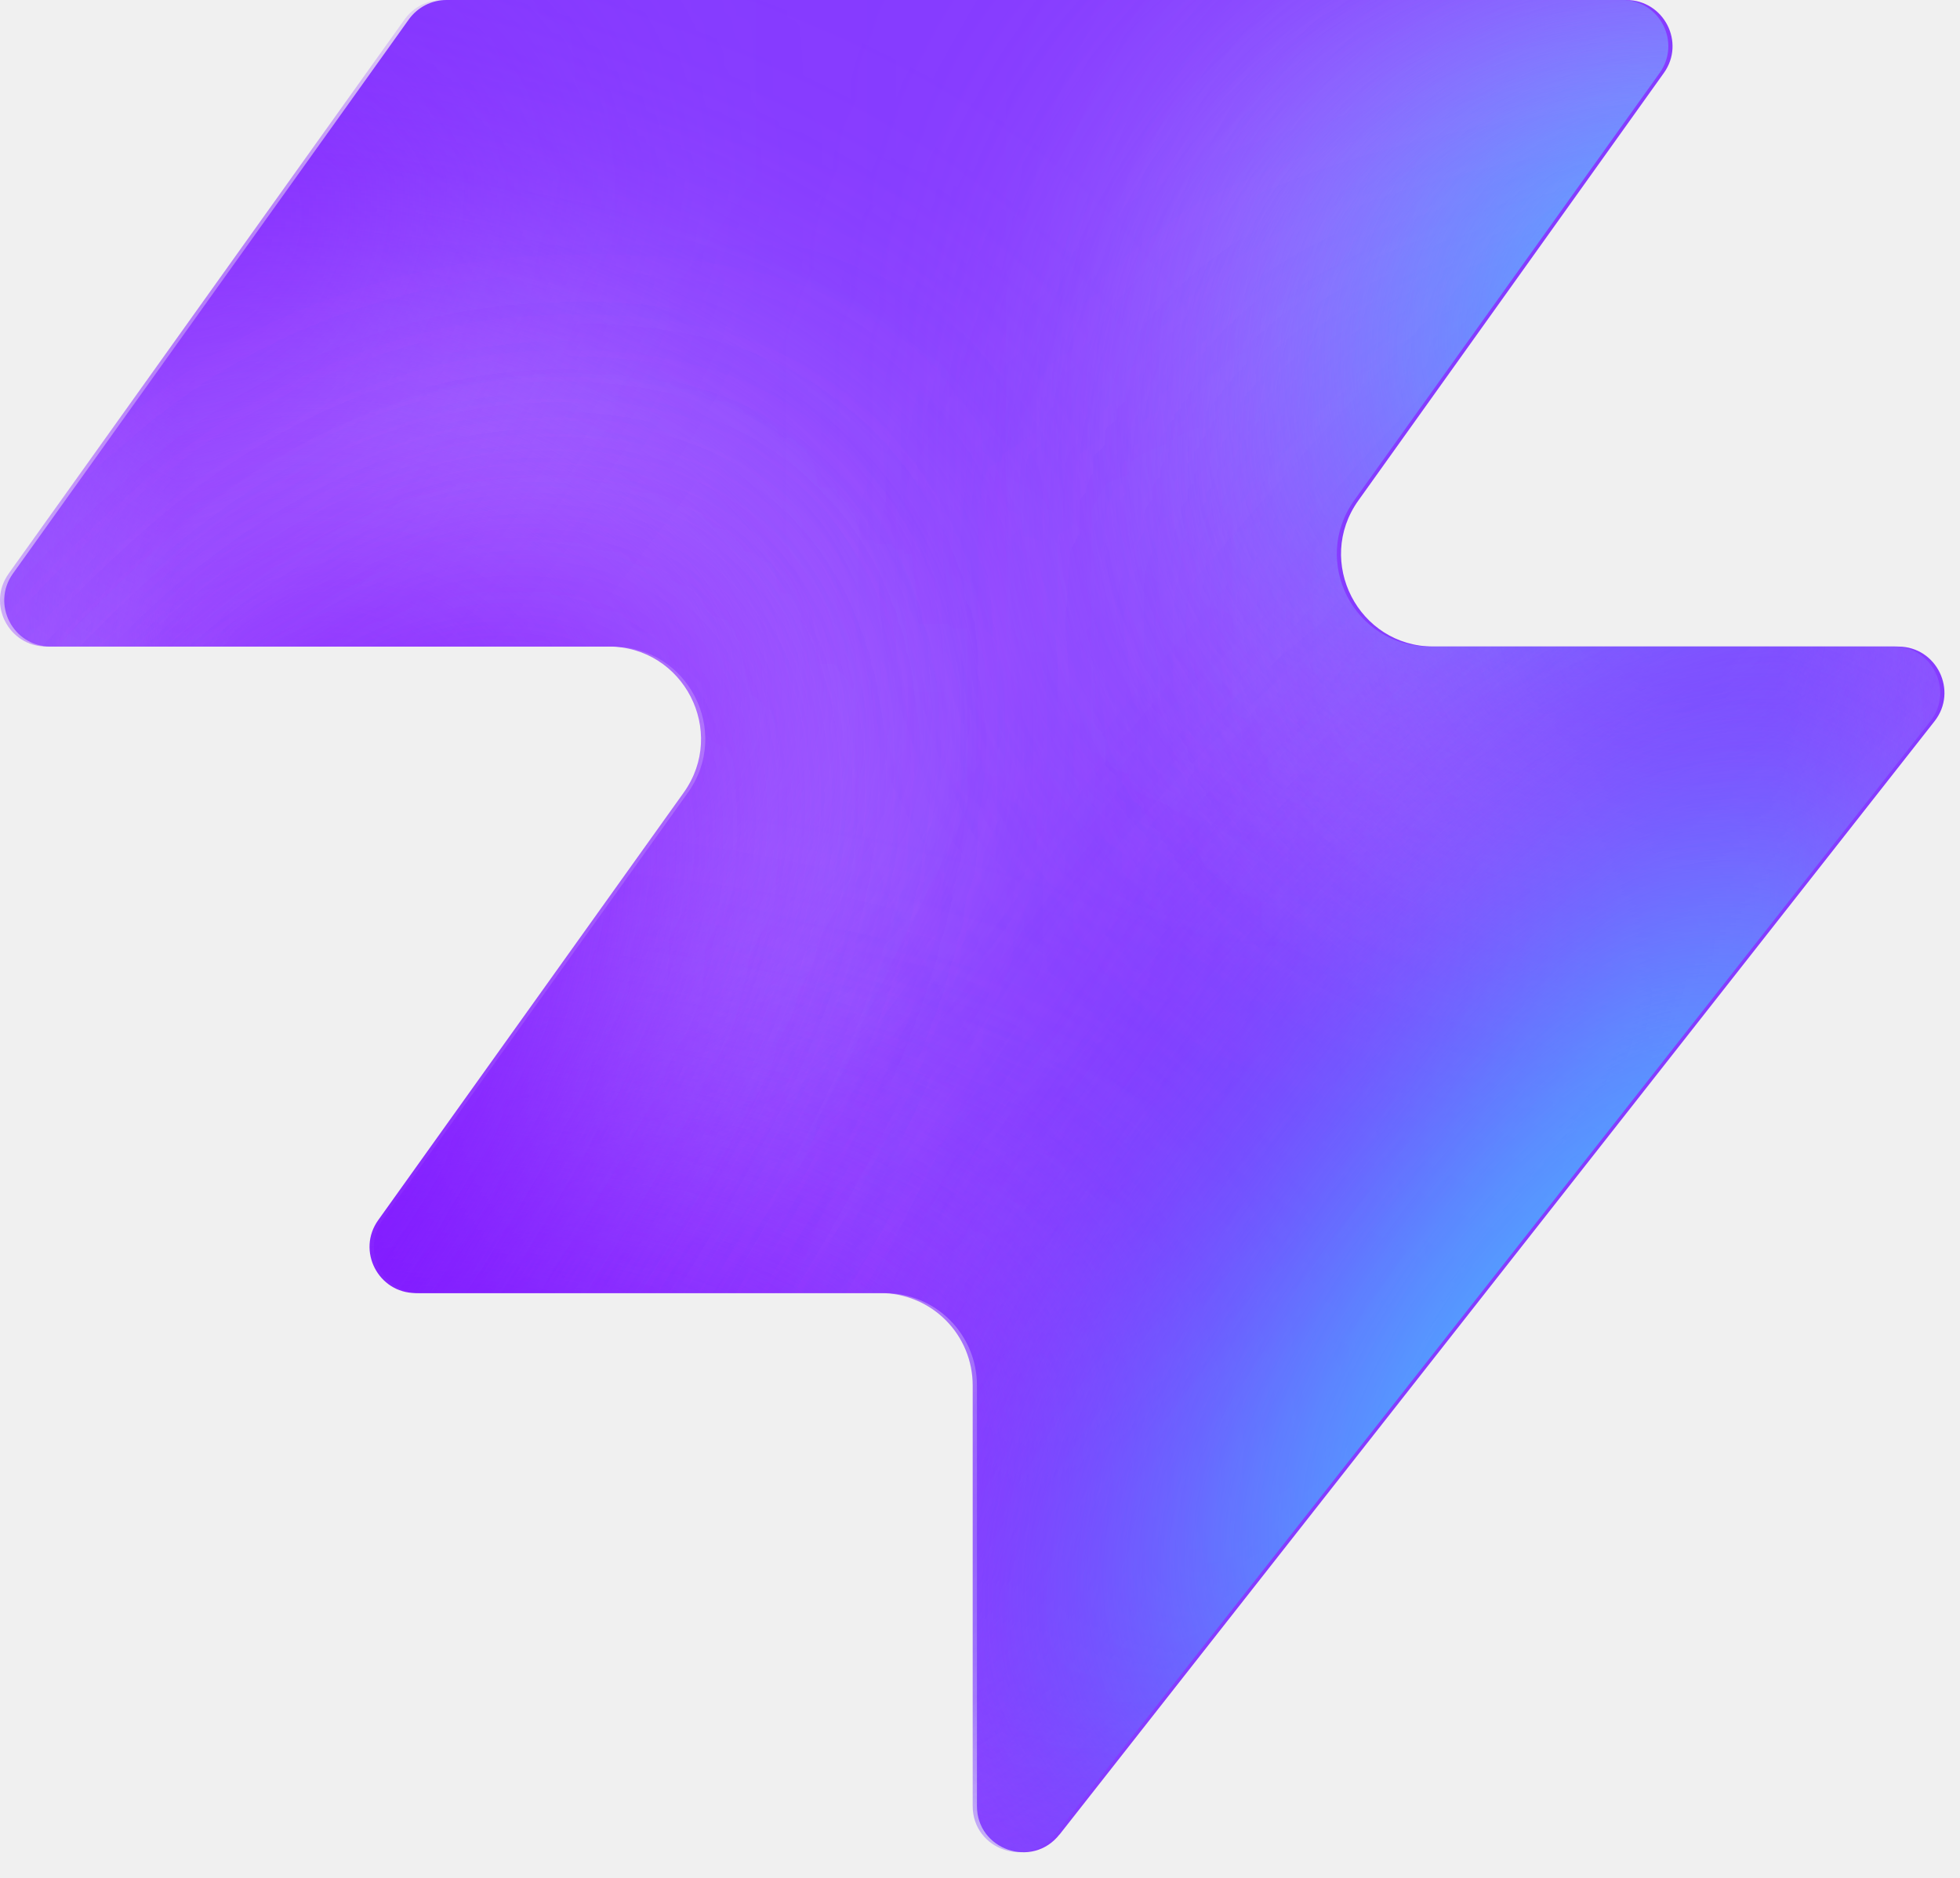
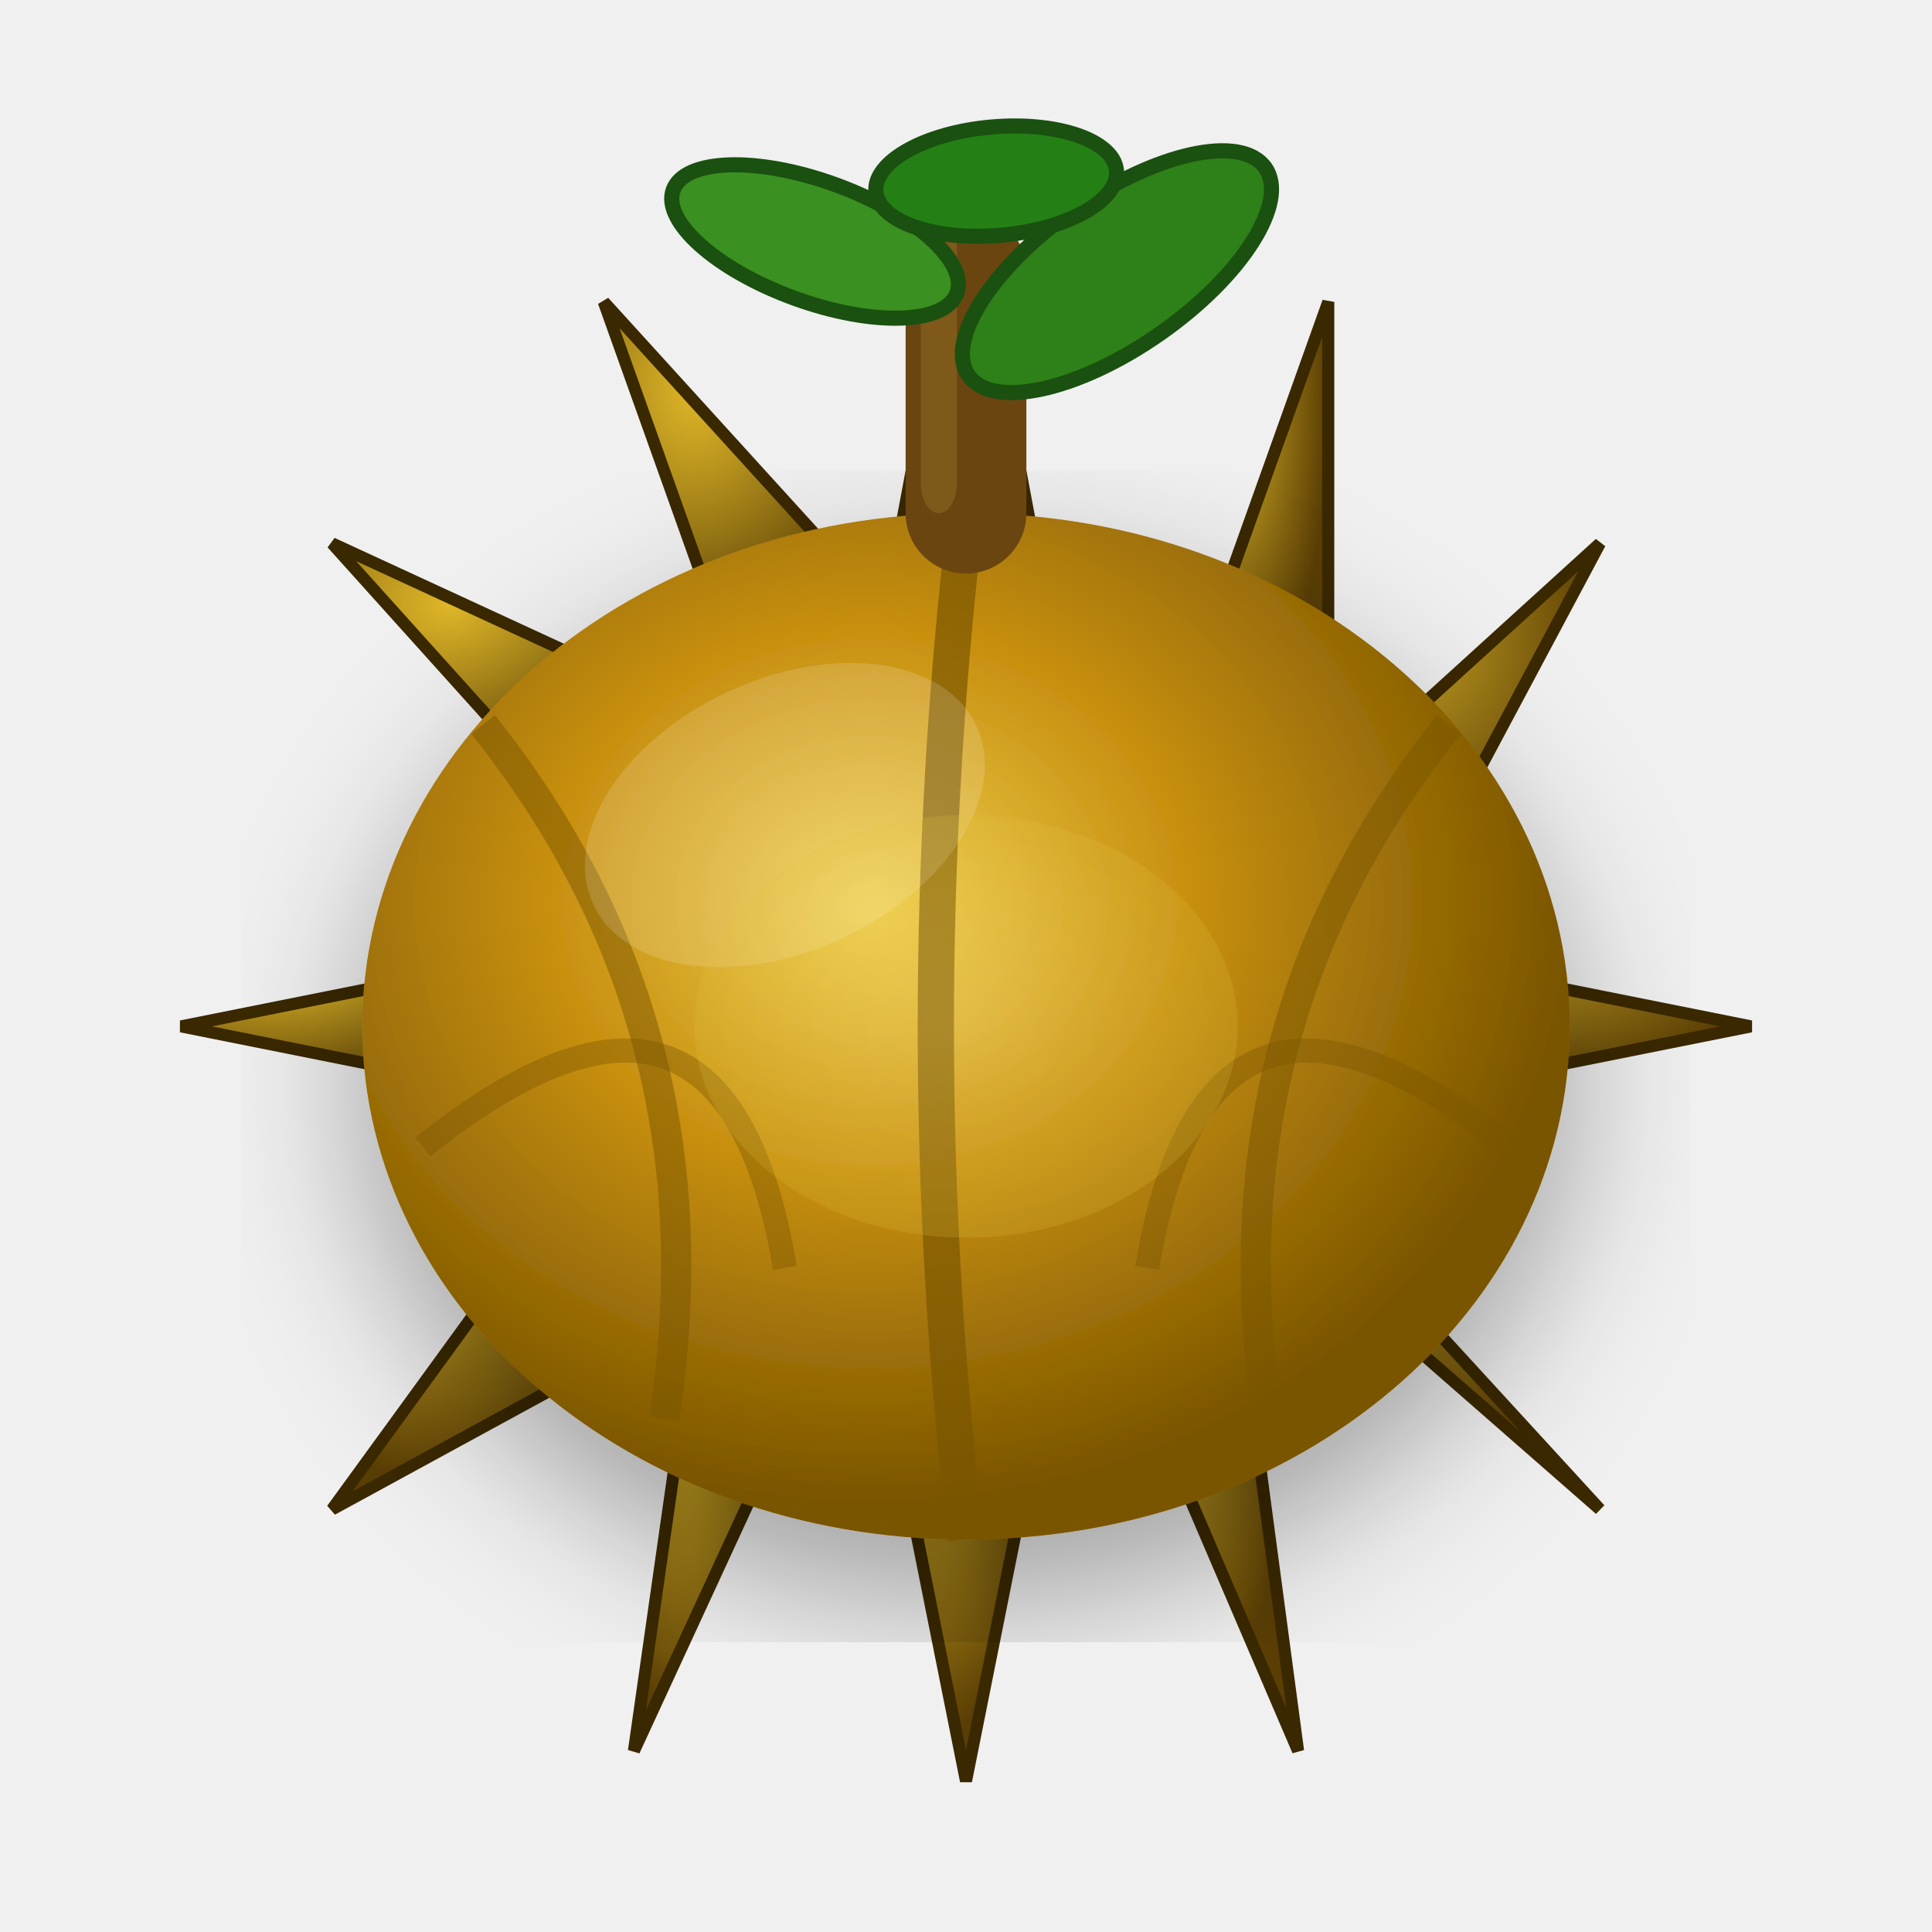
- <svg xmlns="http://www.w3.org/2000/svg" width="48" height="46" fill="none" viewBox="0 0 48 46">
-   <path fill="#863bff" d="M25.946 44.938c-.664.845-2.021.375-2.021-.698V33.937a2.26 2.26 0 0 0-2.262-2.262H10.287c-.92 0-1.456-1.04-.92-1.788l7.48-10.471c1.07-1.497 0-3.578-1.842-3.578H1.237c-.92 0-1.456-1.04-.92-1.788L10.013.474c.214-.297.556-.474.92-.474h28.894c.92 0 1.456 1.04.92 1.788l-7.48 10.471c-1.07 1.498 0 3.579 1.842 3.579h11.377c.943 0 1.473 1.088.89 1.83L25.947 44.94z" style="fill:#863bff;fill:color(display-p3 .525 .23 1);fill-opacity:1" />
-   <mask id="a" width="48" height="46" x="0" y="0" maskUnits="userSpaceOnUse" style="mask-type:alpha">
-     <path fill="#000" d="M25.842 44.938c-.664.844-2.021.375-2.021-.698V33.937a2.26 2.26 0 0 0-2.262-2.262H10.183c-.92 0-1.456-1.04-.92-1.788l7.48-10.471c1.07-1.498 0-3.579-1.842-3.579H1.133c-.92 0-1.456-1.04-.92-1.787L9.91.473c.214-.297.556-.474.92-.474h28.894c.92 0 1.456 1.04.92 1.788l-7.48 10.471c-1.07 1.498 0 3.578 1.842 3.578h11.377c.943 0 1.473 1.088.89 1.832L25.843 44.94z" style="fill:#000;fill-opacity:1" />
-   </mask>
-   <g mask="url(#a)">
-     <g filter="url(#b)">
-       <ellipse cx="5.508" cy="14.704" fill="#ede6ff" rx="5.508" ry="14.704" style="fill:#ede6ff;fill:color(display-p3 .927 .903 1);fill-opacity:1" transform="matrix(.00324 1 1 -.00324 -4.47 31.516)" />
-     </g>
-     <g filter="url(#c)">
-       <ellipse cx="10.399" cy="29.851" fill="#ede6ff" rx="10.399" ry="29.851" style="fill:#ede6ff;fill:color(display-p3 .927 .903 1);fill-opacity:1" transform="matrix(.00324 1 1 -.00324 -39.328 7.883)" />
-     </g>
-     <g filter="url(#d)">
-       <ellipse cx="5.508" cy="30.487" fill="#7e14ff" rx="5.508" ry="30.487" style="fill:#7e14ff;fill:color(display-p3 .492 .077 1);fill-opacity:1" transform="rotate(89.814 -25.913 -14.639)scale(1 -1)" />
-     </g>
-     <g filter="url(#e)">
-       <ellipse cx="5.508" cy="30.599" fill="#7e14ff" rx="5.508" ry="30.599" style="fill:#7e14ff;fill:color(display-p3 .492 .077 1);fill-opacity:1" transform="rotate(89.814 -32.644 -3.334)scale(1 -1)" />
-     </g>
-     <g filter="url(#f)">
-       <ellipse cx="5.508" cy="30.599" fill="#7e14ff" rx="5.508" ry="30.599" style="fill:#7e14ff;fill:color(display-p3 .492 .077 1);fill-opacity:1" transform="matrix(.00324 1 1 -.00324 -34.34 30.47)" />
-     </g>
-     <g filter="url(#g)">
-       <ellipse cx="14.072" cy="22.078" fill="#ede6ff" rx="14.072" ry="22.078" style="fill:#ede6ff;fill:color(display-p3 .927 .903 1);fill-opacity:1" transform="rotate(93.35 24.506 48.493)scale(-1 1)" />
-     </g>
-     <g filter="url(#h)">
-       <ellipse cx="3.47" cy="21.501" fill="#7e14ff" rx="3.47" ry="21.501" style="fill:#7e14ff;fill:color(display-p3 .492 .077 1);fill-opacity:1" transform="rotate(89.009 28.708 47.59)scale(-1 1)" />
-     </g>
-     <g filter="url(#i)">
-       <ellipse cx="3.47" cy="21.501" fill="#7e14ff" rx="3.47" ry="21.501" style="fill:#7e14ff;fill:color(display-p3 .492 .077 1);fill-opacity:1" transform="rotate(89.009 28.708 47.59)scale(-1 1)" />
-     </g>
-     <g filter="url(#j)">
-       <ellipse cx=".387" cy="8.972" fill="#7e14ff" rx="4.407" ry="29.108" style="fill:#7e14ff;fill:color(display-p3 .492 .077 1);fill-opacity:1" transform="rotate(39.51 .387 8.972)" />
-     </g>
-     <g filter="url(#k)">
-       <ellipse cx="47.523" cy="-6.092" fill="#7e14ff" rx="4.407" ry="29.108" style="fill:#7e14ff;fill:color(display-p3 .492 .077 1);fill-opacity:1" transform="rotate(37.892 47.523 -6.092)" />
-     </g>
-     <g filter="url(#l)">
-       <ellipse cx="41.412" cy="6.333" fill="#47bfff" rx="5.971" ry="9.665" style="fill:#47bfff;fill:color(display-p3 .28 .748 1);fill-opacity:1" transform="rotate(37.892 41.412 6.333)" />
-     </g>
-     <g filter="url(#m)">
-       <ellipse cx="-1.879" cy="38.332" fill="#7e14ff" rx="4.407" ry="29.108" style="fill:#7e14ff;fill:color(display-p3 .492 .077 1);fill-opacity:1" transform="rotate(37.892 -1.88 38.332)" />
-     </g>
-     <g filter="url(#n)">
-       <ellipse cx="-1.879" cy="38.332" fill="#7e14ff" rx="4.407" ry="29.108" style="fill:#7e14ff;fill:color(display-p3 .492 .077 1);fill-opacity:1" transform="rotate(37.892 -1.88 38.332)" />
-     </g>
-     <g filter="url(#o)">
-       <ellipse cx="35.651" cy="29.907" fill="#7e14ff" rx="4.407" ry="29.108" style="fill:#7e14ff;fill:color(display-p3 .492 .077 1);fill-opacity:1" transform="rotate(37.892 35.651 29.907)" />
-     </g>
-     <g filter="url(#p)">
-       <ellipse cx="38.418" cy="32.4" fill="#47bfff" rx="5.971" ry="15.297" style="fill:#47bfff;fill:color(display-p3 .28 .748 1);fill-opacity:1" transform="rotate(37.892 38.418 32.4)" />
-     </g>
-   </g>
+ <svg xmlns="http://www.w3.org/2000/svg" viewBox="0 0 64 64" width="64" height="64">
  <defs>
-     <filter id="b" width="60.045" height="41.654" x="-19.77" y="16.149" color-interpolation-filters="sRGB" filterUnits="userSpaceOnUse">
-       <feFlood flood-opacity="0" result="BackgroundImageFix" />
-       <feBlend in="SourceGraphic" in2="BackgroundImageFix" result="shape" />
-       <feGaussianBlur result="effect1_foregroundBlur_2002_17158" stdDeviation="7.659" />
-     </filter>
-     <filter id="c" width="90.34" height="51.437" x="-54.613" y="-7.533" color-interpolation-filters="sRGB" filterUnits="userSpaceOnUse">
-       <feFlood flood-opacity="0" result="BackgroundImageFix" />
-       <feBlend in="SourceGraphic" in2="BackgroundImageFix" result="shape" />
-       <feGaussianBlur result="effect1_foregroundBlur_2002_17158" stdDeviation="7.659" />
-     </filter>
-     <filter id="d" width="79.355" height="29.4" x="-49.64" y="2.03" color-interpolation-filters="sRGB" filterUnits="userSpaceOnUse">
-       <feFlood flood-opacity="0" result="BackgroundImageFix" />
-       <feBlend in="SourceGraphic" in2="BackgroundImageFix" result="shape" />
-       <feGaussianBlur result="effect1_foregroundBlur_2002_17158" stdDeviation="4.596" />
-     </filter>
-     <filter id="e" width="79.579" height="29.4" x="-45.045" y="20.029" color-interpolation-filters="sRGB" filterUnits="userSpaceOnUse">
-       <feFlood flood-opacity="0" result="BackgroundImageFix" />
-       <feBlend in="SourceGraphic" in2="BackgroundImageFix" result="shape" />
-       <feGaussianBlur result="effect1_foregroundBlur_2002_17158" stdDeviation="4.596" />
-     </filter>
-     <filter id="f" width="79.579" height="29.4" x="-43.513" y="21.178" color-interpolation-filters="sRGB" filterUnits="userSpaceOnUse">
-       <feFlood flood-opacity="0" result="BackgroundImageFix" />
-       <feBlend in="SourceGraphic" in2="BackgroundImageFix" result="shape" />
-       <feGaussianBlur result="effect1_foregroundBlur_2002_17158" stdDeviation="4.596" />
-     </filter>
-     <filter id="g" width="74.749" height="58.852" x="15.756" y="-17.901" color-interpolation-filters="sRGB" filterUnits="userSpaceOnUse">
-       <feFlood flood-opacity="0" result="BackgroundImageFix" />
-       <feBlend in="SourceGraphic" in2="BackgroundImageFix" result="shape" />
-       <feGaussianBlur result="effect1_foregroundBlur_2002_17158" stdDeviation="7.659" />
-     </filter>
-     <filter id="h" width="61.377" height="25.362" x="23.548" y="2.284" color-interpolation-filters="sRGB" filterUnits="userSpaceOnUse">
-       <feFlood flood-opacity="0" result="BackgroundImageFix" />
-       <feBlend in="SourceGraphic" in2="BackgroundImageFix" result="shape" />
-       <feGaussianBlur result="effect1_foregroundBlur_2002_17158" stdDeviation="4.596" />
-     </filter>
-     <filter id="i" width="61.377" height="25.362" x="23.548" y="2.284" color-interpolation-filters="sRGB" filterUnits="userSpaceOnUse">
-       <feFlood flood-opacity="0" result="BackgroundImageFix" />
-       <feBlend in="SourceGraphic" in2="BackgroundImageFix" result="shape" />
-       <feGaussianBlur result="effect1_foregroundBlur_2002_17158" stdDeviation="4.596" />
-     </filter>
-     <filter id="j" width="56.045" height="63.649" x="-27.636" y="-22.853" color-interpolation-filters="sRGB" filterUnits="userSpaceOnUse">
-       <feFlood flood-opacity="0" result="BackgroundImageFix" />
-       <feBlend in="SourceGraphic" in2="BackgroundImageFix" result="shape" />
-       <feGaussianBlur result="effect1_foregroundBlur_2002_17158" stdDeviation="4.596" />
-     </filter>
-     <filter id="k" width="54.814" height="64.646" x="20.116" y="-38.415" color-interpolation-filters="sRGB" filterUnits="userSpaceOnUse">
-       <feFlood flood-opacity="0" result="BackgroundImageFix" />
-       <feBlend in="SourceGraphic" in2="BackgroundImageFix" result="shape" />
-       <feGaussianBlur result="effect1_foregroundBlur_2002_17158" stdDeviation="4.596" />
-     </filter>
-     <filter id="l" width="33.541" height="35.313" x="24.641" y="-11.323" color-interpolation-filters="sRGB" filterUnits="userSpaceOnUse">
-       <feFlood flood-opacity="0" result="BackgroundImageFix" />
-       <feBlend in="SourceGraphic" in2="BackgroundImageFix" result="shape" />
-       <feGaussianBlur result="effect1_foregroundBlur_2002_17158" stdDeviation="4.596" />
-     </filter>
-     <filter id="m" width="54.814" height="64.646" x="-29.286" y="6.009" color-interpolation-filters="sRGB" filterUnits="userSpaceOnUse">
-       <feFlood flood-opacity="0" result="BackgroundImageFix" />
-       <feBlend in="SourceGraphic" in2="BackgroundImageFix" result="shape" />
-       <feGaussianBlur result="effect1_foregroundBlur_2002_17158" stdDeviation="4.596" />
-     </filter>
-     <filter id="n" width="54.814" height="64.646" x="-29.286" y="6.009" color-interpolation-filters="sRGB" filterUnits="userSpaceOnUse">
-       <feFlood flood-opacity="0" result="BackgroundImageFix" />
-       <feBlend in="SourceGraphic" in2="BackgroundImageFix" result="shape" />
-       <feGaussianBlur result="effect1_foregroundBlur_2002_17158" stdDeviation="4.596" />
-     </filter>
-     <filter id="o" width="54.814" height="64.646" x="8.244" y="-2.416" color-interpolation-filters="sRGB" filterUnits="userSpaceOnUse">
-       <feFlood flood-opacity="0" result="BackgroundImageFix" />
-       <feBlend in="SourceGraphic" in2="BackgroundImageFix" result="shape" />
-       <feGaussianBlur result="effect1_foregroundBlur_2002_17158" stdDeviation="4.596" />
-     </filter>
-     <filter id="p" width="39.409" height="43.623" x="18.713" y="10.588" color-interpolation-filters="sRGB" filterUnits="userSpaceOnUse">
-       <feFlood flood-opacity="0" result="BackgroundImageFix" />
-       <feBlend in="SourceGraphic" in2="BackgroundImageFix" result="shape" />
-       <feGaussianBlur result="effect1_foregroundBlur_2002_17158" stdDeviation="4.596" />
+     <radialGradient id="bodyGrad" cx="42%" cy="38%" r="58%">
+       <stop offset="0%" stop-color="#F0D050" />
+       <stop offset="45%" stop-color="#C89010" />
+       <stop offset="100%" stop-color="#7A5500" />
+     </radialGradient>
+     <radialGradient id="spikeGrad" cx="30%" cy="20%" r="70%">
+       <stop offset="0%" stop-color="#E0B828" />
+       <stop offset="100%" stop-color="#5A3E04" />
+     </radialGradient>
+     <radialGradient id="fleshGrad" cx="50%" cy="50%" r="50%">
+       <stop offset="0%" stop-color="#FFF0A0" />
+       <stop offset="100%" stop-color="#E0C040" />
+     </radialGradient>
+     <filter id="shadow">
+       <feDropShadow dx="0" dy="2" stdDeviation="2.5" flood-color="#00000055" />
    </filter>
  </defs>
+   <polygon points="32,6  29,22 35,22" fill="url(#spikeGrad)" stroke="#3A2800" stroke-width="0.4" />
+   <polygon points="44,10  39,24 44,26" fill="url(#spikeGrad)" stroke="#3A2800" stroke-width="0.4" />
+   <polygon points="53,18  42,28 45,33" fill="url(#spikeGrad)" stroke="#3A2800" stroke-width="0.4" />
+   <polygon points="58,34  43,31 43,37" fill="url(#spikeGrad)" stroke="#3A2800" stroke-width="0.4" />
+   <polygon points="53,50  42,38 45,43" fill="url(#spikeGrad)" stroke="#3A2800" stroke-width="0.4" />
+   <polygon points="43,58  37,44 41,43" fill="url(#spikeGrad)" stroke="#3A2800" stroke-width="0.4" />
+   <polygon points="32,59  29,44 35,44" fill="url(#spikeGrad)" stroke="#3A2800" stroke-width="0.4" />
+   <polygon points="21,58  23,44 27,45" fill="url(#spikeGrad)" stroke="#3A2800" stroke-width="0.4" />
+   <polygon points="11,50  19,39 22,44" fill="url(#spikeGrad)" stroke="#3A2800" stroke-width="0.4" />
+   <polygon points="6,34   21,31 21,37" fill="url(#spikeGrad)" stroke="#3A2800" stroke-width="0.4" />
+   <polygon points="11,18  20,28 24,24" fill="url(#spikeGrad)" stroke="#3A2800" stroke-width="0.4" />
+   <polygon points="20,10  25,24 30,21" fill="url(#spikeGrad)" stroke="#3A2800" stroke-width="0.4" />
+   <ellipse cx="32" cy="34" rx="20" ry="17" fill="url(#bodyGrad)" filter="url(#shadow)" />
+   <path d="M32 17 Q30 34 32 51" stroke="#7A5500" stroke-width="1.2" fill="none" opacity="0.7" />
+   <path d="M16 24 Q24 34 22 47" stroke="#7A5500" stroke-width="1.0" fill="none" opacity="0.5" />
+   <path d="M48 24 Q40 34 42 47" stroke="#7A5500" stroke-width="1.0" fill="none" opacity="0.5" />
+   <path d="M14 38 Q24 30 26 42" stroke="#7A5500" stroke-width="0.8" fill="none" opacity="0.4" />
+   <path d="M50 38 Q40 30 38 42" stroke="#7A5500" stroke-width="0.8" fill="none" opacity="0.4" />
+   <ellipse cx="26" cy="27" rx="7" ry="4.5" fill="white" opacity="0.15" transform="rotate(-25,26,27)" />
+   <ellipse cx="32" cy="34" rx="9" ry="7" fill="url(#fleshGrad)" opacity="0.20" />
+   <rect x="30" y="7" width="4" height="12" rx="2" fill="#6B4510" />
+   <rect x="30.5" y="7" width="1.2" height="10" rx="1" fill="#8B6520" opacity="0.6" />
+   <ellipse cx="37" cy="9" rx="6" ry="2.5" fill="#2E8018" stroke="#1A5010" stroke-width="0.5" transform="rotate(-35,37,9)" />
+   <ellipse cx="27" cy="8" rx="5" ry="2" fill="#3A9020" stroke="#1A5010" stroke-width="0.5" transform="rotate(20,27,8)" />
+   <ellipse cx="33" cy="6" rx="4" ry="1.8" fill="#248015" stroke="#1A5010" stroke-width="0.5" transform="rotate(-5,33,6)" />
</svg>
